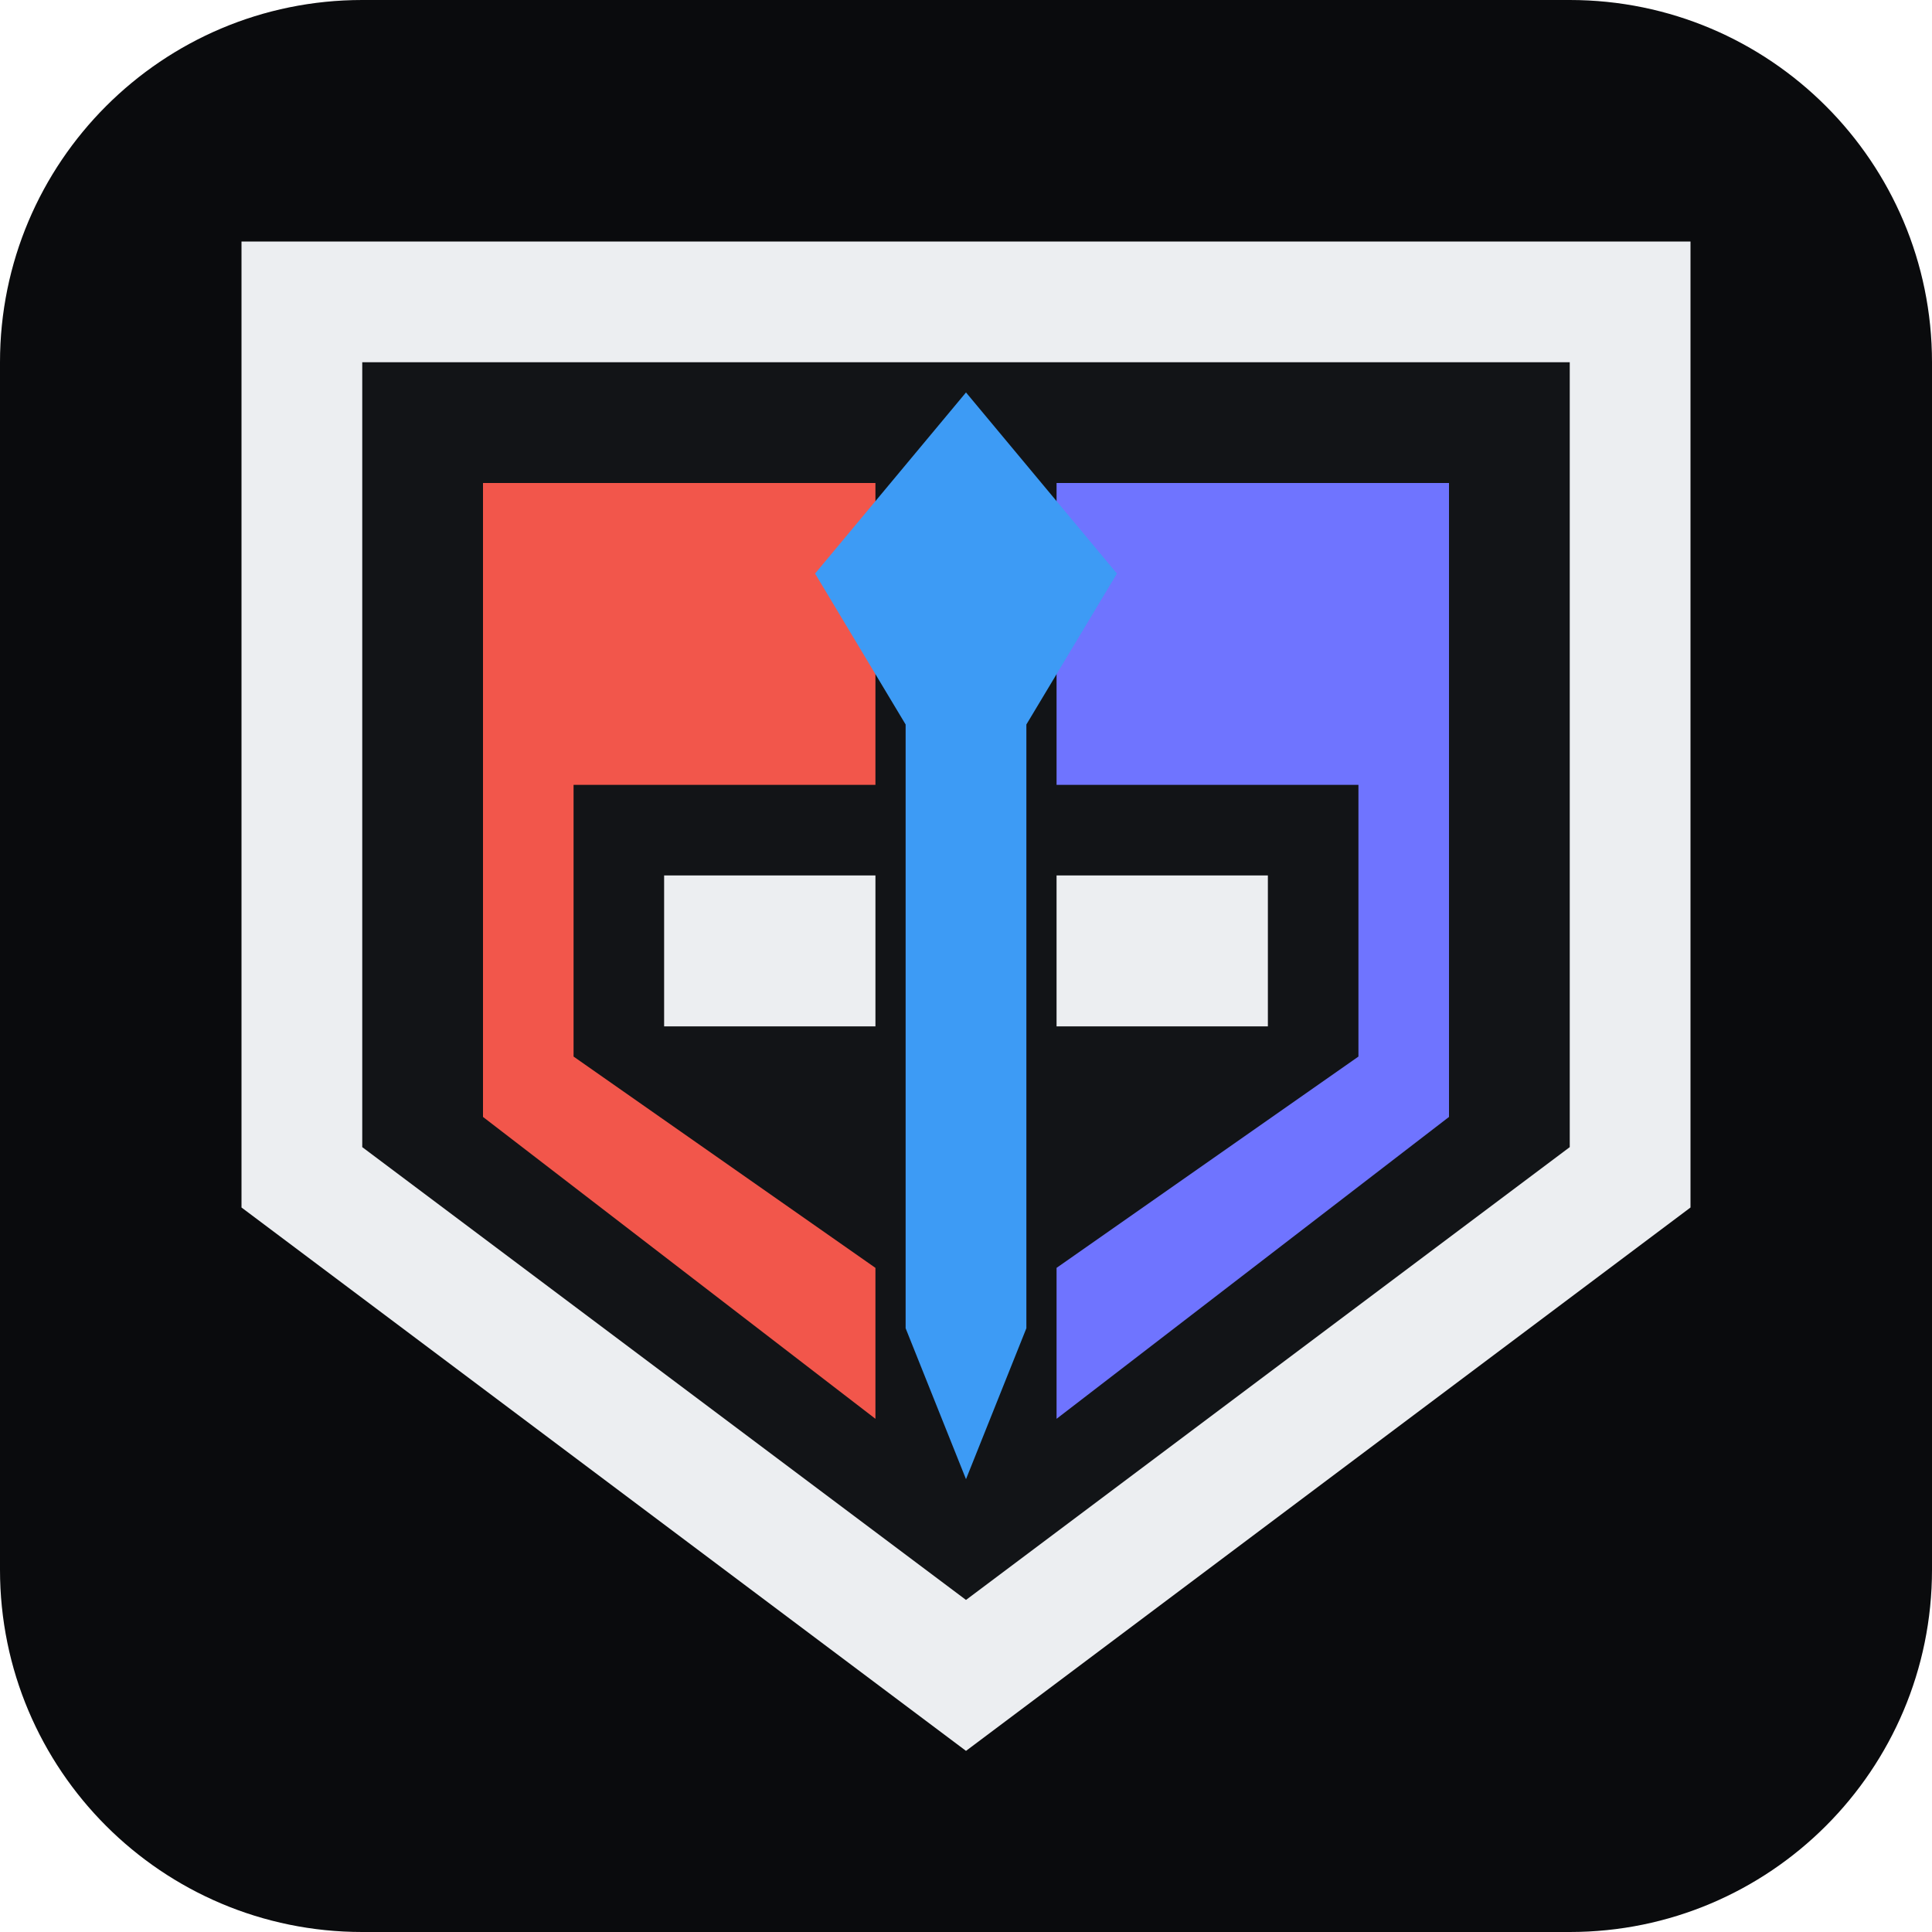
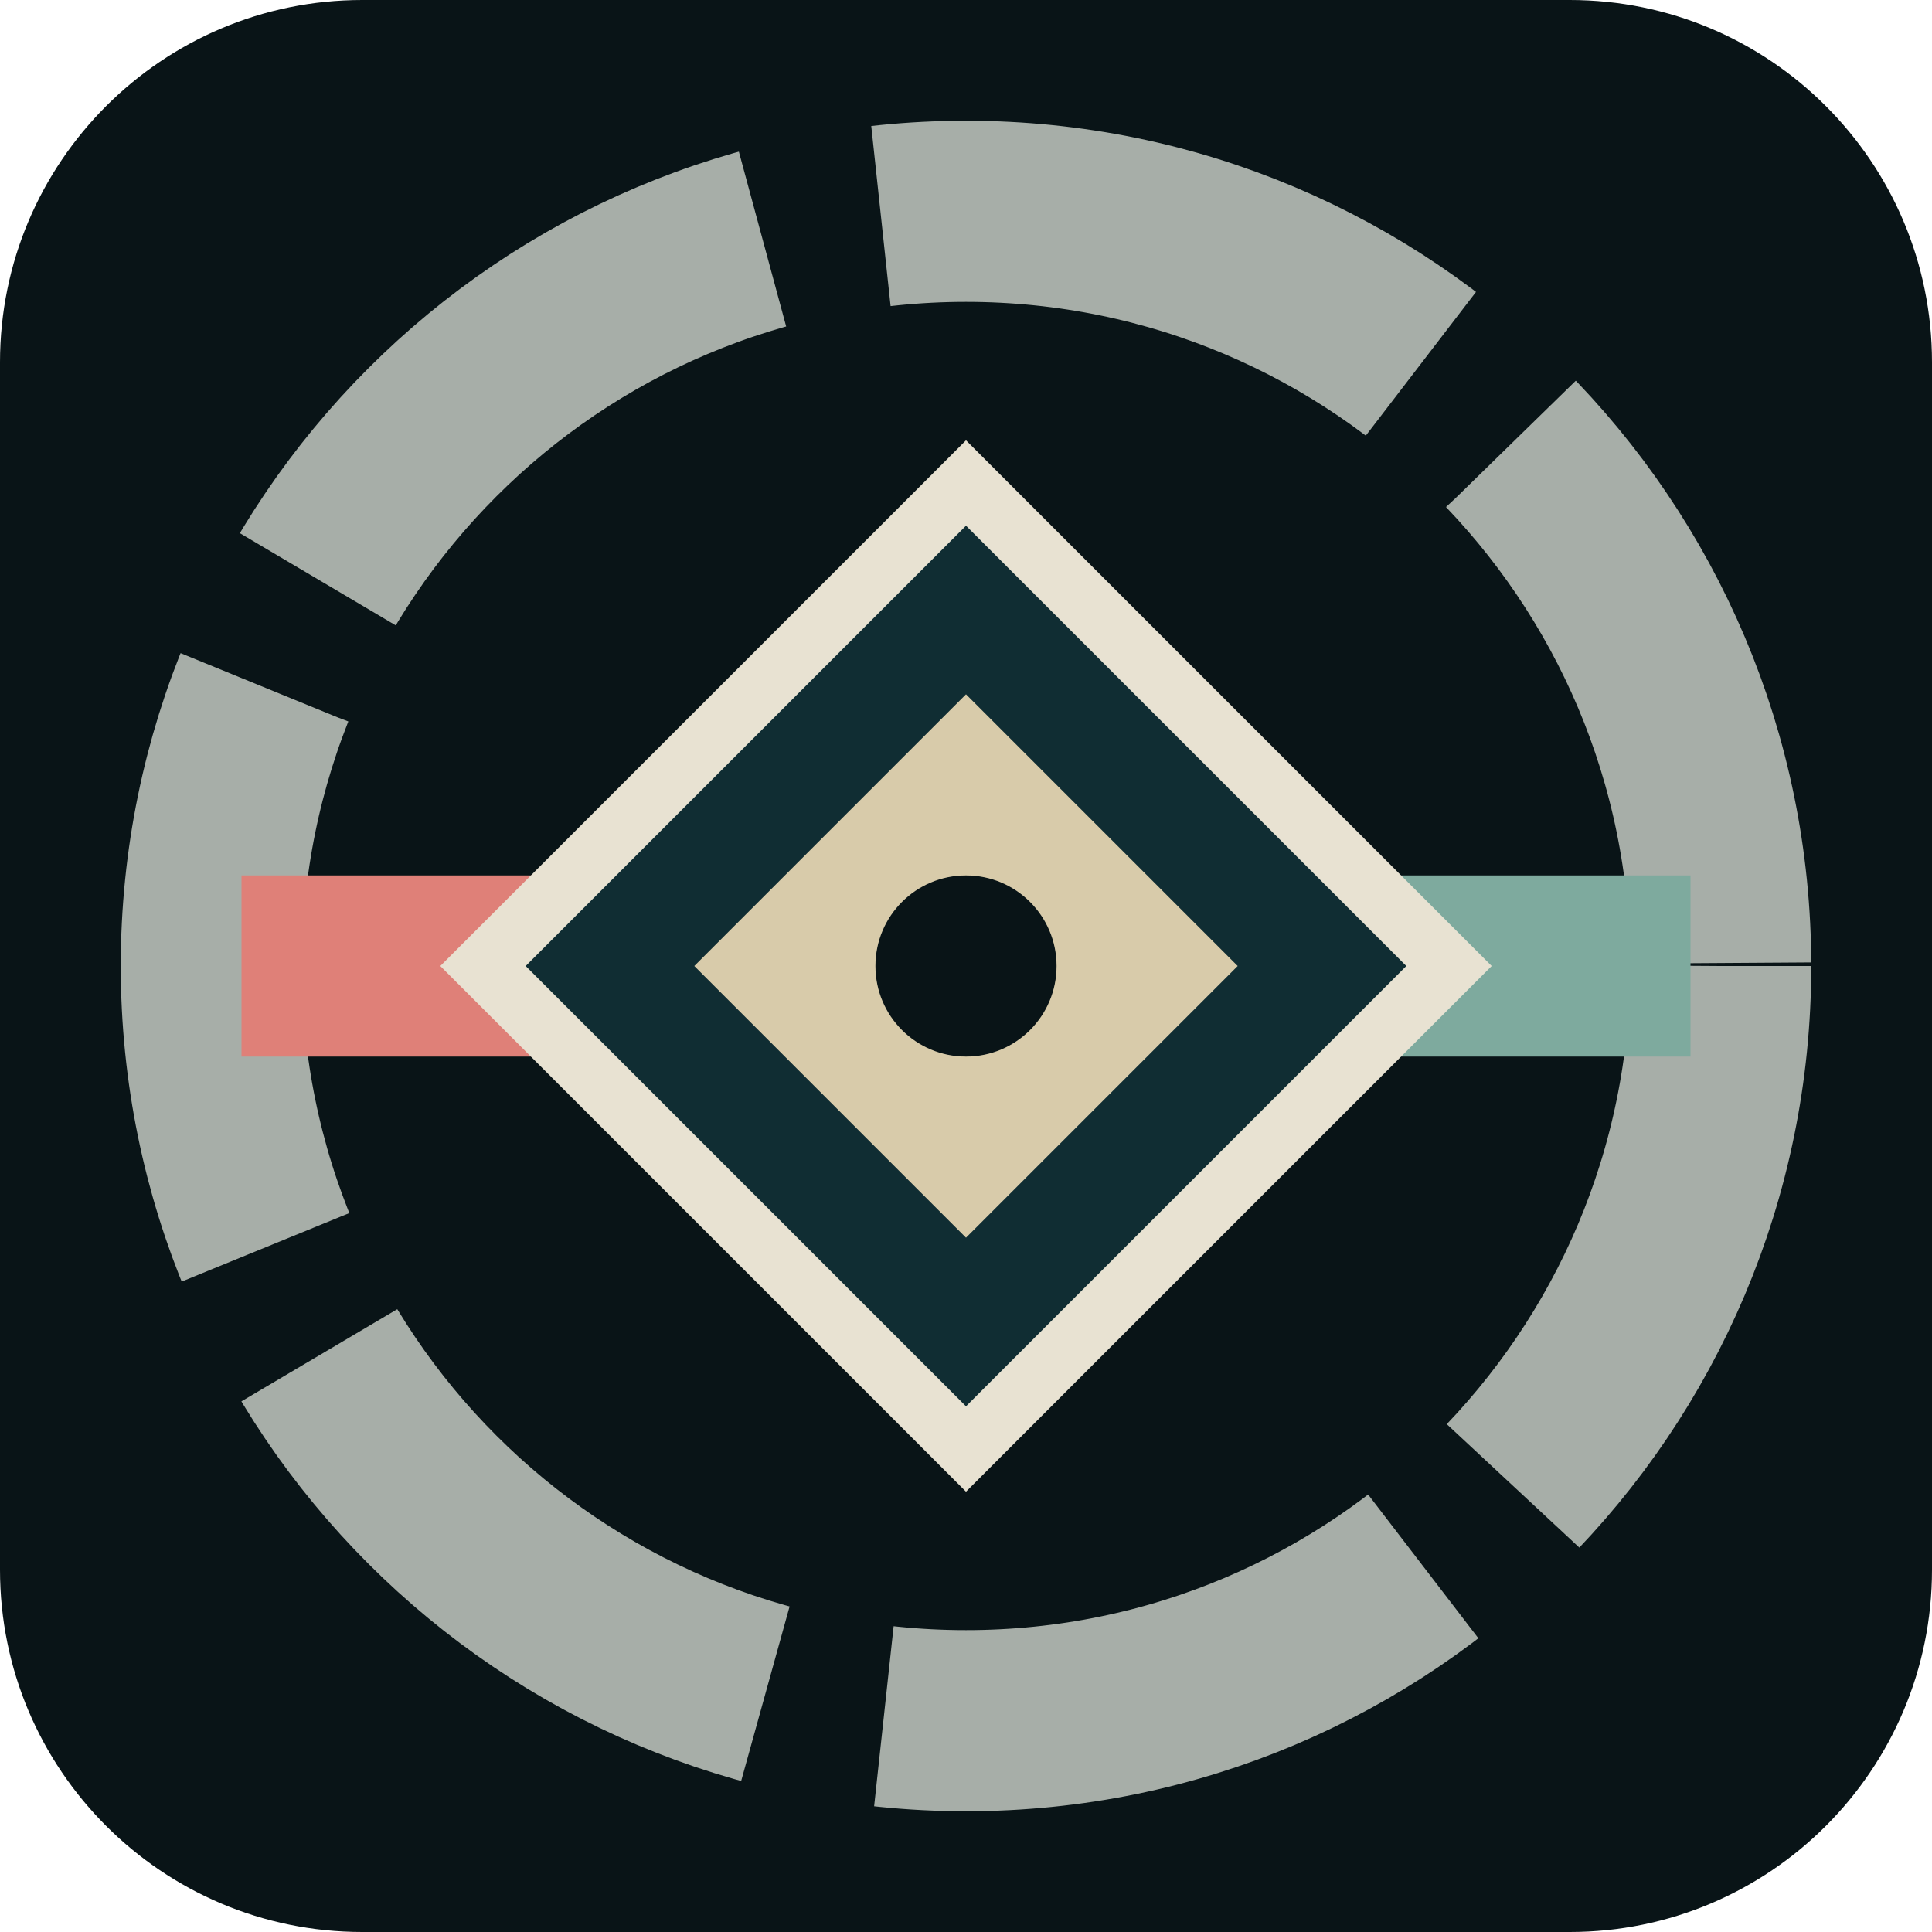
<svg xmlns="http://www.w3.org/2000/svg" viewBox="0 0 64 64">
-   <rect width="64" height="64" rx="12" fill="#0a0b0d" />
-   <path fill="#eceef1" d="M8 8h48v32L32 58 8 40V8Z" />
-   <path fill="#121417" d="M12 12h40v26L32 53 12 38V12Z" />
-   <path fill="#f2564b" d="M16 16h13v10H19v9l10 7v5L16 37V16Z" />
-   <path fill="#6f74ff" d="M35 16h13v21L35 47v-5l10-7v-9H35V16Z" />
-   <path fill="#3d9bf5" d="m32 13 5 6-3 5v20l-2 5-2-5V24l-3-5 5-6Z" />
-   <path fill="#eceef1" d="M22 29h7v5h-7zm13 0h7v5h-7z" />
+   <rect width="64" height="64" rx="12" fill="#091417" />
+   <circle cx="32" cy="32" r="25" fill="none" stroke="#a7aea8" stroke-width="6" stroke-dasharray="19 4" />
+   <path fill="#df8078" d="M8 29h17l7 3-7 3H8Z" />
+   <path fill="#7eaa9e" d="M56 29H39l-7 3 7 3h17Z" />
+   <path fill="#102d33" stroke="#e8e2d2" stroke-width="2" d="m32 16 16 16-16 16-16-16Z" />
+   <path fill="#d8cbaa" d="m32 23 9 9-9 9-9-9Z" />
+   <circle cx="32" cy="32" r="3" fill="#091417" />
</svg>
